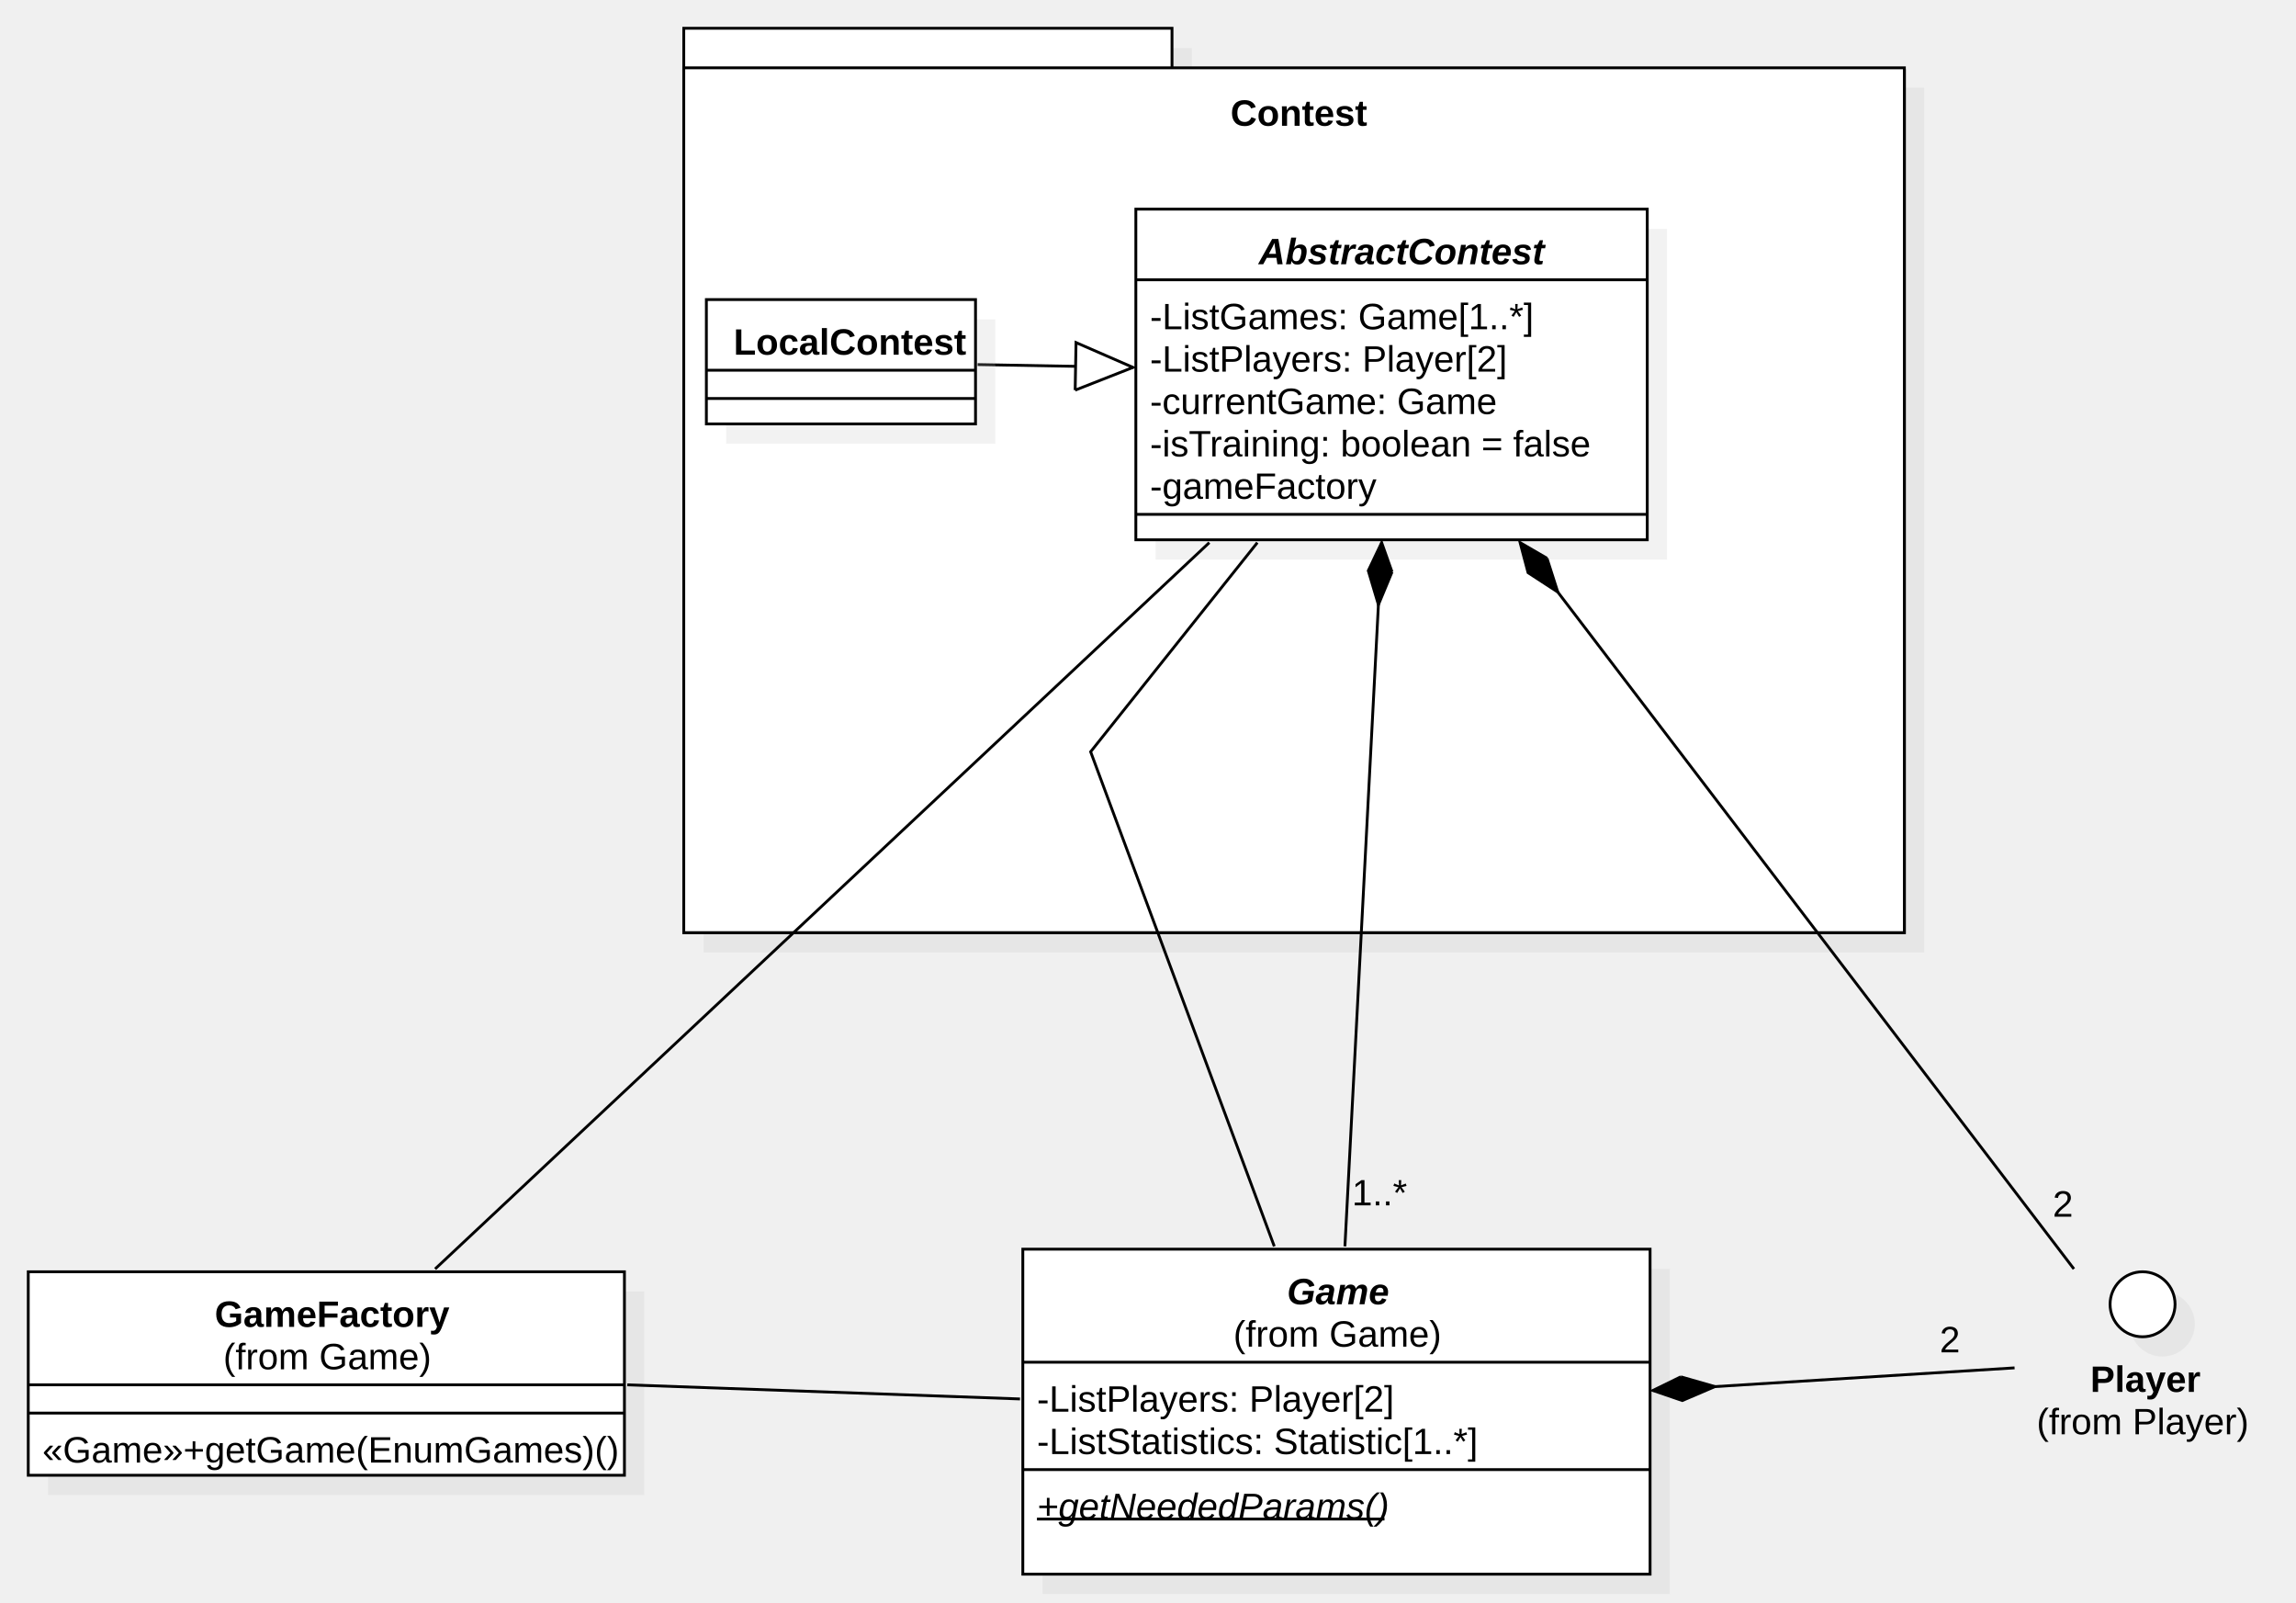
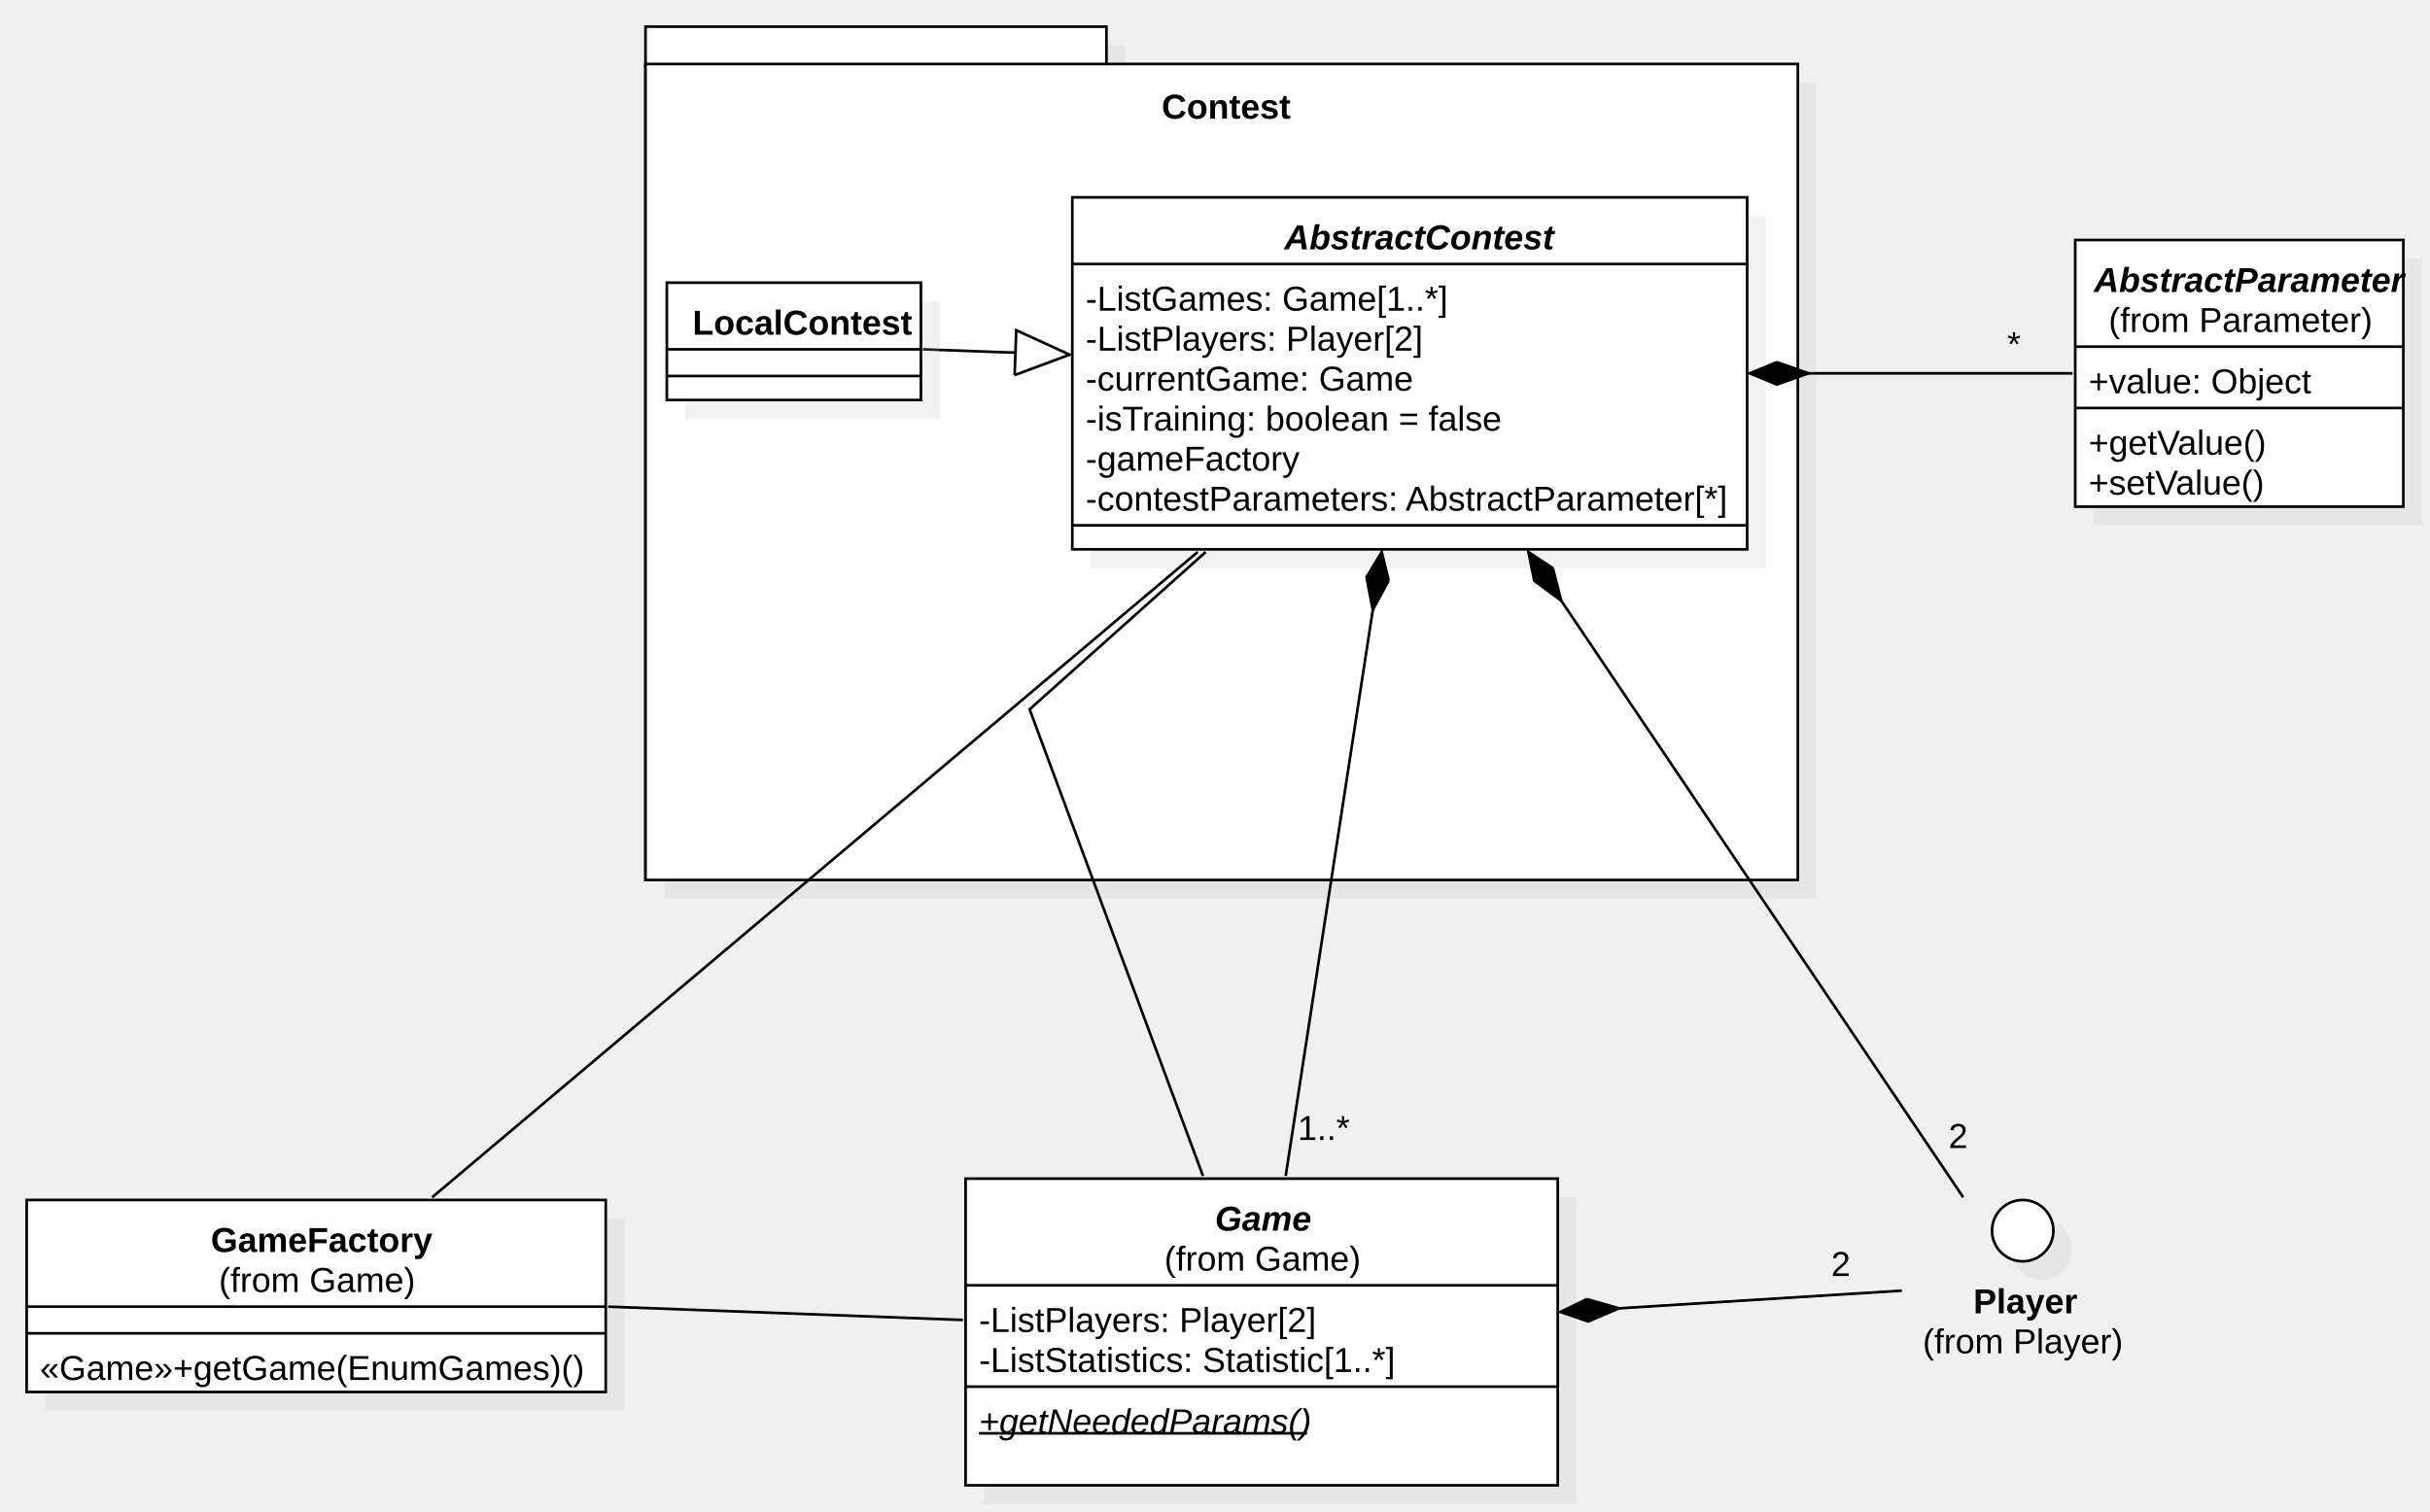
- <svg xmlns="http://www.w3.org/2000/svg" version="1.1" width="812.606" height="567">
+ <svg xmlns="http://www.w3.org/2000/svg" version="1.1" width="911" height="567">
  <defs />
  <g>
    <g transform="translate(-30,-166) scale(1,1)">
      <rect fill="#C0C0C0" stroke="none" x="279" y="183" width="172.8" height="15" opacity="0.2" />
    </g>
    <g transform="translate(-30,-166) scale(1,1)">
      <rect fill="#C0C0C0" stroke="none" x="279" y="197" width="432" height="306" opacity="0.2" />
    </g>
    <g transform="translate(-30,-166) scale(1,1)">
      <rect fill="#ffffff" stroke="none" x="272" y="191" width="432" height="305" />
    </g>
    <g transform="translate(-30,-166) scale(1,1)">
      <path fill="none" stroke="#000000" d="M 272 191 L 704 191 L 704 496 L 272 496 L 272 191 Z Z" stroke-miterlimit="10" />
    </g>
    <g transform="translate(-30,-166) scale(1,1)">
      <rect fill="#ffffff" stroke="none" x="272" y="176" width="172.8" height="15" />
    </g>
    <g transform="translate(-30,-166) scale(1,1)">
      <path fill="none" stroke="#000000" d="M 272 176 L 444.8 176 L 444.8 191 L 272 191 L 272 176 Z Z" stroke-miterlimit="10" />
    </g>
    <g transform="translate(-30,-166) scale(1,1)">
      <rect fill="#ffffff" stroke="none" x="272" y="190" width="432" height="306" />
    </g>
    <g transform="translate(-30,-166) scale(1,1)">
      <path fill="none" stroke="#000000" d="M 272 190 L 704 190 L 704 496 L 272 496 L 272 190 Z Z" stroke-miterlimit="10" />
    </g>
    <g transform="translate(-30,-166) scale(1,1)">
      <g>
        <path fill="none" stroke="none" />
        <text fill="#000000" stroke="none" font-family="Arial" font-size="13px" font-style="normal" font-weight="bold" text-decoration="none" x="465.5" y="210.5">Contest</text>
      </g>
    </g>
    <g transform="translate(-30,-166) scale(1,1)">
-       <rect fill="#C0C0C0" stroke="none" x="439" y="247" width="181" height="117" opacity="0.2" />
-     </g>
-     <g transform="translate(-30,-166) scale(1,1)">
-       <rect fill="#ffffff" stroke="none" x="432" y="240" width="181" height="117" />
-     </g>
-     <g transform="translate(-30,-166) scale(1,1)">
-       <path fill="none" stroke="#000000" d="M 432 240 L 613 240 L 613 357 L 432 357 L 432 240 Z Z" stroke-miterlimit="10" />
-     </g>
-     <g transform="translate(-30,-166) scale(1,1)">
-       <path fill="none" stroke="#000000" d="M 432 265 L 613 265" stroke-miterlimit="10" />
-     </g>
-     <g transform="translate(-30,-166) scale(1,1)">
-       <path fill="none" stroke="#000000" d="M 432 348 L 613 348" stroke-miterlimit="10" />
-     </g>
-     <g transform="translate(-30,-166) scale(1,1)">
-       <g>
-         <path fill="none" stroke="none" />
-         <text fill="#000000" stroke="none" font-family="Arial" font-size="13px" font-style="italic" font-weight="bold" text-decoration="none" x="475.5" y="259.5">AbstractContest</text>
+       <rect fill="#C0C0C0" stroke="none" x="439" y="247" width="253" height="132" opacity="0.2" />
+     </g>
+     <g transform="translate(-30,-166) scale(1,1)">
+       <rect fill="#ffffff" stroke="none" x="432" y="240" width="253" height="132" />
+     </g>
+     <g transform="translate(-30,-166) scale(1,1)">
+       <path fill="none" stroke="#000000" d="M 432 240 L 685 240 L 685 372 L 432 372 L 432 240 Z Z" stroke-miterlimit="10" />
+     </g>
+     <g transform="translate(-30,-166) scale(1,1)">
+       <path fill="none" stroke="#000000" d="M 432 265 L 685 265" stroke-miterlimit="10" />
+     </g>
+     <g transform="translate(-30,-166) scale(1,1)">
+       <path fill="none" stroke="#000000" d="M 432 363 L 685 363" stroke-miterlimit="10" />
+     </g>
+     <g transform="translate(-30,-166) scale(1,1)">
+       <g>
+         <path fill="none" stroke="none" />
+         <text fill="#000000" stroke="none" font-family="Arial" font-size="13px" font-style="italic" font-weight="bold" text-decoration="none" x="511.5" y="259.5">AbstractContest</text>
      </g>
    </g>
    <g transform="translate(-30,-166) scale(1,1)">
      <g>
        <path fill="none" stroke="none" />
        <text fill="#000000" stroke="none" font-family="Arial" font-size="13px" font-style="normal" font-weight="normal" text-decoration="none" x="437" y="282.5">-ListGames: Game[1..*]</text>
      </g>
    </g>
    <g transform="translate(-30,-166) scale(1,1)">
      <g>
        <path fill="none" stroke="none" />
        <text fill="#000000" stroke="none" font-family="Arial" font-size="13px" font-style="normal" font-weight="normal" text-decoration="none" x="437" y="297.5">-ListPlayers: Player[2]</text>
      </g>
    </g>
    <g transform="translate(-30,-166) scale(1,1)">
      <g>
        <path fill="none" stroke="none" />
        <text fill="#000000" stroke="none" font-family="Arial" font-size="13px" font-style="normal" font-weight="normal" text-decoration="none" x="437" y="312.5">-currentGame: Game</text>
      </g>
    </g>
    <g transform="translate(-30,-166) scale(1,1)">
      <g>
        <path fill="none" stroke="none" />
        <text fill="#000000" stroke="none" font-family="Arial" font-size="13px" font-style="normal" font-weight="normal" text-decoration="none" x="437" y="327.5">-isTraining: boolean = false</text>
      </g>
    </g>
    <g transform="translate(-30,-166) scale(1,1)">
      <g>
        <path fill="none" stroke="none" />
        <text fill="#000000" stroke="none" font-family="Arial" font-size="13px" font-style="normal" font-weight="normal" text-decoration="none" x="437" y="342.5">-gameFactory</text>
      </g>
    </g>
    <g transform="translate(-30,-166) scale(1,1)">
-       <path fill="none" stroke="#000000" d="M 376 295 L 431 296" stroke-miterlimit="10" />
-     </g>
-     <g transform="translate(-30,-166) scale(1,1)">
-       <path fill="#FFFFFF" stroke="none" d="M 410.525 304.048 L 431 296 L 410.831 287.213" />
-     </g>
-     <g transform="translate(-30,-166) scale(1,1)">
-       <path fill="none" stroke="#000000" d="M 410.525 304.048 L 431 296 L 410.831 287.213 L 410.525 304.048" stroke-miterlimit="10" />
+       <g>
+         <path fill="none" stroke="none" />
+         <text fill="#000000" stroke="none" font-family="Arial" font-size="13px" font-style="normal" font-weight="normal" text-decoration="none" x="437" y="357.5">-contestParameters: AbstractParameter[*]</text>
+       </g>
+     </g>
+     <g transform="translate(-30,-166) scale(1,1)">
+       <path fill="none" stroke="#000000" d="M 376 297 L 431 299" stroke-miterlimit="10" />
+     </g>
+     <g transform="translate(-30,-166) scale(1,1)">
+       <path fill="#FFFFFF" stroke="none" d="M 410.382 306.675 L 431 299 L 410.994 289.848" />
+     </g>
+     <g transform="translate(-30,-166) scale(1,1)">
+       <path fill="none" stroke="#000000" d="M 410.382 306.675 L 431 299 L 410.994 289.848 L 410.382 306.675" stroke-miterlimit="10" />
    </g>
    <g transform="translate(-30,-166) scale(1,1)">
      <rect fill="#C0C0C0" stroke="none" x="399" y="615" width="222" height="115" opacity="0.2" />
    </g>
    <g transform="translate(-30,-166) scale(1,1)">
      <rect fill="#ffffff" stroke="none" x="392" y="608" width="222" height="115" />
    </g>
    <g transform="translate(-30,-166) scale(1,1)">
      <path fill="none" stroke="#000000" d="M 392 608 L 614 608 L 614 723 L 392 723 L 392 608 Z Z" stroke-miterlimit="10" />
    </g>
    <g transform="translate(-30,-166) scale(1,1)">
      <path fill="none" stroke="#000000" d="M 392 648 L 614 648" stroke-miterlimit="10" />
    </g>
    <g transform="translate(-30,-166) scale(1,1)">
      <path fill="none" stroke="#000000" d="M 392 686 L 614 686" stroke-miterlimit="10" />
    </g>
    <g transform="translate(-30,-166) scale(1,1)">
      <g>
        <path fill="none" stroke="none" />
        <text fill="#000000" stroke="none" font-family="Arial" font-size="13px" font-style="italic" font-weight="bold" text-decoration="none" x="485.5" y="627.5">Game</text>
      </g>
    </g>
    <g transform="translate(-30,-166) scale(1,1)">
      <g>
        <path fill="none" stroke="none" />
        <text fill="#000000" stroke="none" font-family="Arial" font-size="13px" font-style="normal" font-weight="normal" text-decoration="none" x="466.5" y="642.5">(from Game)</text>
      </g>
    </g>
    <g transform="translate(-30,-166) scale(1,1)">
      <g>
        <path fill="none" stroke="none" />
        <text fill="#000000" stroke="none" font-family="Arial" font-size="13px" font-style="normal" font-weight="normal" text-decoration="none" x="397" y="665.5">-ListPlayers: Player[2]</text>
      </g>
    </g>
    <g transform="translate(-30,-166) scale(1,1)">
      <g>
        <path fill="none" stroke="none" />
        <text fill="#000000" stroke="none" font-family="Arial" font-size="13px" font-style="normal" font-weight="normal" text-decoration="none" x="397" y="680.5">-ListStatistics: Statistic[1..*]</text>
      </g>
    </g>
    <g transform="translate(-30,-166) scale(1,1)">
      <g>
        <path fill="none" stroke="none" />
        <text fill="#000000" stroke="none" font-family="Arial" font-size="13px" font-style="italic" font-weight="normal" text-decoration="none" x="397" y="703.5">+getNeededParams()</text>
        <path fill="none" stroke="#000000" d="M 397 703.5 L 520 703.5" stroke-miterlimit="10" />
      </g>
    </g>
    <g transform="translate(-30,-166) scale(1,1)">
-       <path fill="none" stroke="#000000" d="M 506 607 L 519 358" stroke-miterlimit="10" />
-     </g>
-     <g transform="translate(-30,-166) scale(1,1)">
-       <path fill="#000000" stroke="none" d="M 522.674 368.368 L 519 358 L 514.266 367.929 L 517.853 379.97" />
-     </g>
-     <g transform="translate(-30,-166) scale(1,1)">
-       <path fill="none" stroke="#000000" d="M 522.674 368.368 L 519 358 L 514.266 367.929 L 517.853 379.97 L 522.674 368.368" stroke-miterlimit="10" />
-     </g>
-     <g transform="translate(-30,-166) scale(1,1)">
-       <g>
-         <path fill="none" stroke="none" />
-         <text fill="#000000" stroke="none" font-family="Arial" font-size="13px" font-style="normal" font-weight="normal" text-decoration="none" x="508.5" y="592.5">1..*</text>
+       <path fill="none" stroke="#000000" d="M 512 607 L 548 373" stroke-miterlimit="10" />
+     </g>
+     <g transform="translate(-30,-166) scale(1,1)">
+       <path fill="#000000" stroke="none" d="M 550.615 383.685 L 548 373 L 542.294 382.404 L 544.655 394.744" />
+     </g>
+     <g transform="translate(-30,-166) scale(1,1)">
+       <path fill="none" stroke="#000000" d="M 550.615 383.685 L 548 373 L 542.294 382.404 L 544.655 394.744 L 550.615 383.685" stroke-miterlimit="10" />
+     </g>
+     <g transform="translate(-30,-166) scale(1,1)">
+       <g>
+         <path fill="none" stroke="none" />
+         <text fill="#000000" stroke="none" font-family="Arial" font-size="13px" font-style="normal" font-weight="normal" text-decoration="none" x="516.5" y="593.5">1..*</text>
      </g>
    </g>
    <g transform="translate(-30,-166) scale(1,1)">
      <path fill="#C0C0C0" stroke="none" d="M 783.803 634.5 C 783.803 628.149 788.952 623 795.303 623 C 801.654 623 806.803 628.149 806.803 634.5 C 806.803 640.851 801.654 646 795.303 646 C 788.952 646 783.803 640.851 783.803 634.5 Z" opacity="0.2" />
    </g>
    <g transform="translate(-30,-166) scale(1,1)">
      <path fill="#ffffff" stroke="none" d="M 776.803 627.5 C 776.803 621.149 781.952 616 788.303 616 C 794.654 616 799.803 621.149 799.803 627.5 C 799.803 633.851 794.654 639 788.303 639 C 781.952 639 776.803 633.851 776.803 627.5 Z" />
    </g>
    <g transform="translate(-30,-166) scale(1,1)">
      <path fill="none" stroke="#000000" d="M 776.803 627.5 C 776.803 621.149 781.952 616 788.303 616 C 794.654 616 799.803 621.149 799.803 627.5 C 799.803 633.851 794.654 639 788.303 639 C 781.952 639 776.803 633.851 776.803 627.5 Z" stroke-miterlimit="10" />
    </g>
    <g transform="translate(-30,-166) scale(1,1)">
      <g>
        <path fill="none" stroke="none" />
        <text fill="#000000" stroke="none" font-family="Arial" font-size="13px" font-style="normal" font-weight="bold" text-decoration="none" x="769.803" y="658.5">Player</text>
      </g>
    </g>
    <g transform="translate(-30,-166) scale(1,1)">
      <g>
        <path fill="none" stroke="none" />
        <text fill="#000000" stroke="none" font-family="Arial" font-size="13px" font-style="normal" font-weight="normal" text-decoration="none" x="750.803" y="673.5">(from Player)</text>
      </g>
    </g>
    <g transform="translate(-30,-166) scale(1,1)">
      <path fill="none" stroke="#000000" d="M 743 650 L 615 658" stroke-miterlimit="10" />
    </g>
    <g transform="translate(-30,-166) scale(1,1)">
      <path fill="#000000" stroke="none" d="M 624.88 653.165 L 615 658 L 625.405 661.567 L 636.957 656.628" />
    </g>
    <g transform="translate(-30,-166) scale(1,1)">
      <path fill="none" stroke="#000000" d="M 624.88 653.165 L 615 658 L 625.405 661.567 L 636.957 656.628 L 624.88 653.165" stroke-miterlimit="10" />
    </g>
    <g transform="translate(-30,-166) scale(1,1)">
      <g>
        <path fill="none" stroke="none" />
        <text fill="#000000" stroke="none" font-family="Arial" font-size="13px" font-style="normal" font-weight="normal" text-decoration="none" x="716.5" y="644.5">2</text>
      </g>
    </g>
    <g transform="translate(-30,-166) scale(1,1)">
-       <path fill="none" stroke="#000000" d="M 764 615 L 568 358" stroke-miterlimit="10" />
-     </g>
-     <g transform="translate(-30,-166) scale(1,1)">
-       <path fill="#000000" stroke="none" d="M 577.51 363.528 L 568 358 L 570.816 368.634 L 581.341 375.493" />
-     </g>
-     <g transform="translate(-30,-166) scale(1,1)">
-       <path fill="none" stroke="#000000" d="M 577.51 363.528 L 568 358 L 570.816 368.634 L 581.341 375.493 L 577.51 363.528" stroke-miterlimit="10" />
-     </g>
-     <g transform="translate(-30,-166) scale(1,1)">
-       <g>
-         <path fill="none" stroke="none" />
-         <text fill="#000000" stroke="none" font-family="Arial" font-size="13px" font-style="normal" font-weight="normal" text-decoration="none" x="756.5" y="596.5">2</text>
+       <path fill="none" stroke="#000000" d="M 766 615 L 603 373" stroke-miterlimit="10" />
+     </g>
+     <g transform="translate(-30,-166) scale(1,1)">
+       <path fill="#000000" stroke="none" d="M 612.169 379.077 L 603 373 L 605.186 383.781 L 615.29 391.247" />
+     </g>
+     <g transform="translate(-30,-166) scale(1,1)">
+       <path fill="none" stroke="#000000" d="M 612.169 379.077 L 603 373 L 605.186 383.781 L 615.29 391.247 L 612.169 379.077" stroke-miterlimit="10" />
+     </g>
+     <g transform="translate(-30,-166) scale(1,1)">
+       <g>
+         <path fill="none" stroke="none" />
+         <text fill="#000000" stroke="none" font-family="Arial" font-size="13px" font-style="normal" font-weight="normal" text-decoration="none" x="760.5" y="596.5">2</text>
      </g>
    </g>
    <g transform="translate(-30,-166) scale(1,1)">
      <rect fill="#C0C0C0" stroke="none" x="287" y="279" width="95.258" height="44" opacity="0.2" />
    </g>
    <g transform="translate(-30,-166) scale(1,1)">
      <rect fill="#ffffff" stroke="none" x="280" y="272" width="95.258" height="44" />
    </g>
    <g transform="translate(-30,-166) scale(1,1)">
      <path fill="none" stroke="#000000" d="M 280 272 L 375.258 272 L 375.258 316 L 280 316 L 280 272 Z Z" stroke-miterlimit="10" />
    </g>
    <g transform="translate(-30,-166) scale(1,1)">
      <path fill="none" stroke="#000000" d="M 280 297 L 375.258 297" stroke-miterlimit="10" />
    </g>
    <g transform="translate(-30,-166) scale(1,1)">
      <path fill="none" stroke="#000000" d="M 280 307 L 375.258 307" stroke-miterlimit="10" />
    </g>
    <g transform="translate(-30,-166) scale(1,1)">
      <g>
        <path fill="none" stroke="none" />
        <text fill="#000000" stroke="none" font-family="Arial" font-size="13px" font-style="normal" font-weight="bold" text-decoration="none" x="289.629" y="291.5">LocalContest</text>
      </g>
    </g>
    <g transform="translate(-30,-166) scale(1,1)">
-       <path fill="none" stroke="#000000" d="M 481 607 L 416 432 L 475 358" stroke-miterlimit="10" />
-     </g>
-     <g transform="translate(-30,-166) scale(1,1)">
-       <rect fill="#C0C0C0" stroke="none" x="47" y="623" width="211" height="72" opacity="0.2" />
-     </g>
-     <g transform="translate(-30,-166) scale(1,1)">
-       <rect fill="#ffffff" stroke="none" x="40" y="616" width="211" height="72" />
-     </g>
-     <g transform="translate(-30,-166) scale(1,1)">
-       <path fill="none" stroke="#000000" d="M 40 616 L 251 616 L 251 688 L 40 688 L 40 616 Z Z" stroke-miterlimit="10" />
-     </g>
-     <g transform="translate(-30,-166) scale(1,1)">
-       <path fill="none" stroke="#000000" d="M 40 656 L 251 656" stroke-miterlimit="10" />
-     </g>
-     <g transform="translate(-30,-166) scale(1,1)">
-       <path fill="none" stroke="#000000" d="M 40 666 L 251 666" stroke-miterlimit="10" />
-     </g>
-     <g transform="translate(-30,-166) scale(1,1)">
-       <g>
-         <path fill="none" stroke="none" />
-         <text fill="#000000" stroke="none" font-family="Arial" font-size="13px" font-style="normal" font-weight="bold" text-decoration="none" x="106" y="635.5">GameFactory</text>
-       </g>
-     </g>
-     <g transform="translate(-30,-166) scale(1,1)">
-       <g>
-         <path fill="none" stroke="none" />
-         <text fill="#000000" stroke="none" font-family="Arial" font-size="13px" font-style="normal" font-weight="normal" text-decoration="none" x="109" y="650.5">(from Game)</text>
+       <path fill="none" stroke="#000000" d="M 481 607 L 416 432 L 482 373" stroke-miterlimit="10" />
+     </g>
+     <g transform="translate(-30,-166) scale(1,1)">
+       <rect fill="#C0C0C0" stroke="none" x="47" y="623" width="217.089" height="72" opacity="0.2" />
+     </g>
+     <g transform="translate(-30,-166) scale(1,1)">
+       <rect fill="#ffffff" stroke="none" x="40" y="616" width="217.089" height="72" />
+     </g>
+     <g transform="translate(-30,-166) scale(1,1)">
+       <path fill="none" stroke="#000000" d="M 40 616 L 257.089 616 L 257.089 688 L 40 688 L 40 616 Z Z" stroke-miterlimit="10" />
+     </g>
+     <g transform="translate(-30,-166) scale(1,1)">
+       <path fill="none" stroke="#000000" d="M 40 656 L 257.089 656" stroke-miterlimit="10" />
+     </g>
+     <g transform="translate(-30,-166) scale(1,1)">
+       <path fill="none" stroke="#000000" d="M 40 666 L 257.089 666" stroke-miterlimit="10" />
+     </g>
+     <g transform="translate(-30,-166) scale(1,1)">
+       <g>
+         <path fill="none" stroke="none" />
+         <text fill="#000000" stroke="none" font-family="Arial" font-size="13px" font-style="normal" font-weight="bold" text-decoration="none" x="109.044" y="635.5">GameFactory</text>
+       </g>
+     </g>
+     <g transform="translate(-30,-166) scale(1,1)">
+       <g>
+         <path fill="none" stroke="none" />
+         <text fill="#000000" stroke="none" font-family="Arial" font-size="13px" font-style="normal" font-weight="normal" text-decoration="none" x="112.044" y="650.5">(from Game)</text>
      </g>
    </g>
    <g transform="translate(-30,-166) scale(1,1)">
      <g>
        <path fill="none" stroke="none" />
        <text fill="#000000" stroke="none" font-family="Arial" font-size="13px" font-style="normal" font-weight="normal" text-decoration="none" x="45" y="683.5">«Game»+getGame(EnumGames)()</text>
      </g>
    </g>
    <g transform="translate(-30,-166) scale(1,1)">
-       <path fill="none" stroke="#000000" d="M 252 656 L 391 661" stroke-miterlimit="10" />
-     </g>
-     <g transform="translate(-30,-166) scale(1,1)">
-       <path fill="none" stroke="#000000" d="M 184 615 L 458 358" stroke-miterlimit="10" />
+       <path fill="none" stroke="#000000" d="M 258 656 L 391 661" stroke-miterlimit="10" />
+     </g>
+     <g transform="translate(-30,-166) scale(1,1)">
+       <path fill="none" stroke="#000000" d="M 192 615 L 479 373" stroke-miterlimit="10" />
+     </g>
+     <g transform="translate(-30,-166) scale(1,1)">
+       <rect fill="#C0C0C0" stroke="none" x="815" y="263" width="123" height="100" opacity="0.2" />
+     </g>
+     <g transform="translate(-30,-166) scale(1,1)">
+       <rect fill="#ffffff" stroke="none" x="808" y="256" width="123" height="100" />
+     </g>
+     <g transform="translate(-30,-166) scale(1,1)">
+       <path fill="none" stroke="#000000" d="M 808 256 L 931 256 L 931 356 L 808 356 L 808 256 Z Z" stroke-miterlimit="10" />
+     </g>
+     <g transform="translate(-30,-166) scale(1,1)">
+       <path fill="none" stroke="#000000" d="M 808 296 L 931 296" stroke-miterlimit="10" />
+     </g>
+     <g transform="translate(-30,-166) scale(1,1)">
+       <path fill="none" stroke="#000000" d="M 808 319 L 931 319" stroke-miterlimit="10" />
+     </g>
+     <g transform="translate(-30,-166) scale(1,1)">
+       <g>
+         <path fill="none" stroke="none" />
+         <text fill="#000000" stroke="none" font-family="Arial" font-size="13px" font-style="italic" font-weight="bold" text-decoration="none" x="815" y="275.5">AbstractParameter</text>
+       </g>
+     </g>
+     <g transform="translate(-30,-166) scale(1,1)">
+       <g>
+         <path fill="none" stroke="none" />
+         <text fill="#000000" stroke="none" font-family="Arial" font-size="13px" font-style="normal" font-weight="normal" text-decoration="none" x="820.5" y="290.5">(from Parameter)</text>
+       </g>
+     </g>
+     <g transform="translate(-30,-166) scale(1,1)">
+       <g>
+         <path fill="none" stroke="none" />
+         <text fill="#000000" stroke="none" font-family="Arial" font-size="13px" font-style="normal" font-weight="normal" text-decoration="none" x="813" y="313.5">+value: Object</text>
+       </g>
+     </g>
+     <g transform="translate(-30,-166) scale(1,1)">
+       <g>
+         <path fill="none" stroke="none" />
+         <text fill="#000000" stroke="none" font-family="Arial" font-size="13px" font-style="normal" font-weight="normal" text-decoration="none" x="813" y="336.5">+getValue()</text>
+       </g>
+     </g>
+     <g transform="translate(-30,-166) scale(1,1)">
+       <g>
+         <path fill="none" stroke="none" />
+         <text fill="#000000" stroke="none" font-family="Arial" font-size="13px" font-style="normal" font-weight="normal" text-decoration="none" x="813" y="351.5">+setValue()</text>
+       </g>
+     </g>
+     <g transform="translate(-30,-166) scale(1,1)">
+       <path fill="none" stroke="#000000" d="M 807 306 L 686 306" stroke-miterlimit="10" />
+     </g>
+     <g transform="translate(-30,-166) scale(1,1)">
+       <path fill="#000000" stroke="none" d="M 696.163 301.79 L 686 306 L 696.163 310.21 L 708 306" />
+     </g>
+     <g transform="translate(-30,-166) scale(1,1)">
+       <path fill="none" stroke="#000000" d="M 696.163 301.79 L 686 306 L 696.163 310.21 L 708 306 L 696.163 301.79" stroke-miterlimit="10" />
+     </g>
+     <g transform="translate(-30,-166) scale(1,1)">
+       <g>
+         <path fill="none" stroke="none" />
+         <text fill="#000000" stroke="none" font-family="Arial" font-size="13px" font-style="normal" font-weight="normal" text-decoration="none" x="782.5" y="299.5">*</text>
+       </g>
    </g>
  </g>
</svg>
